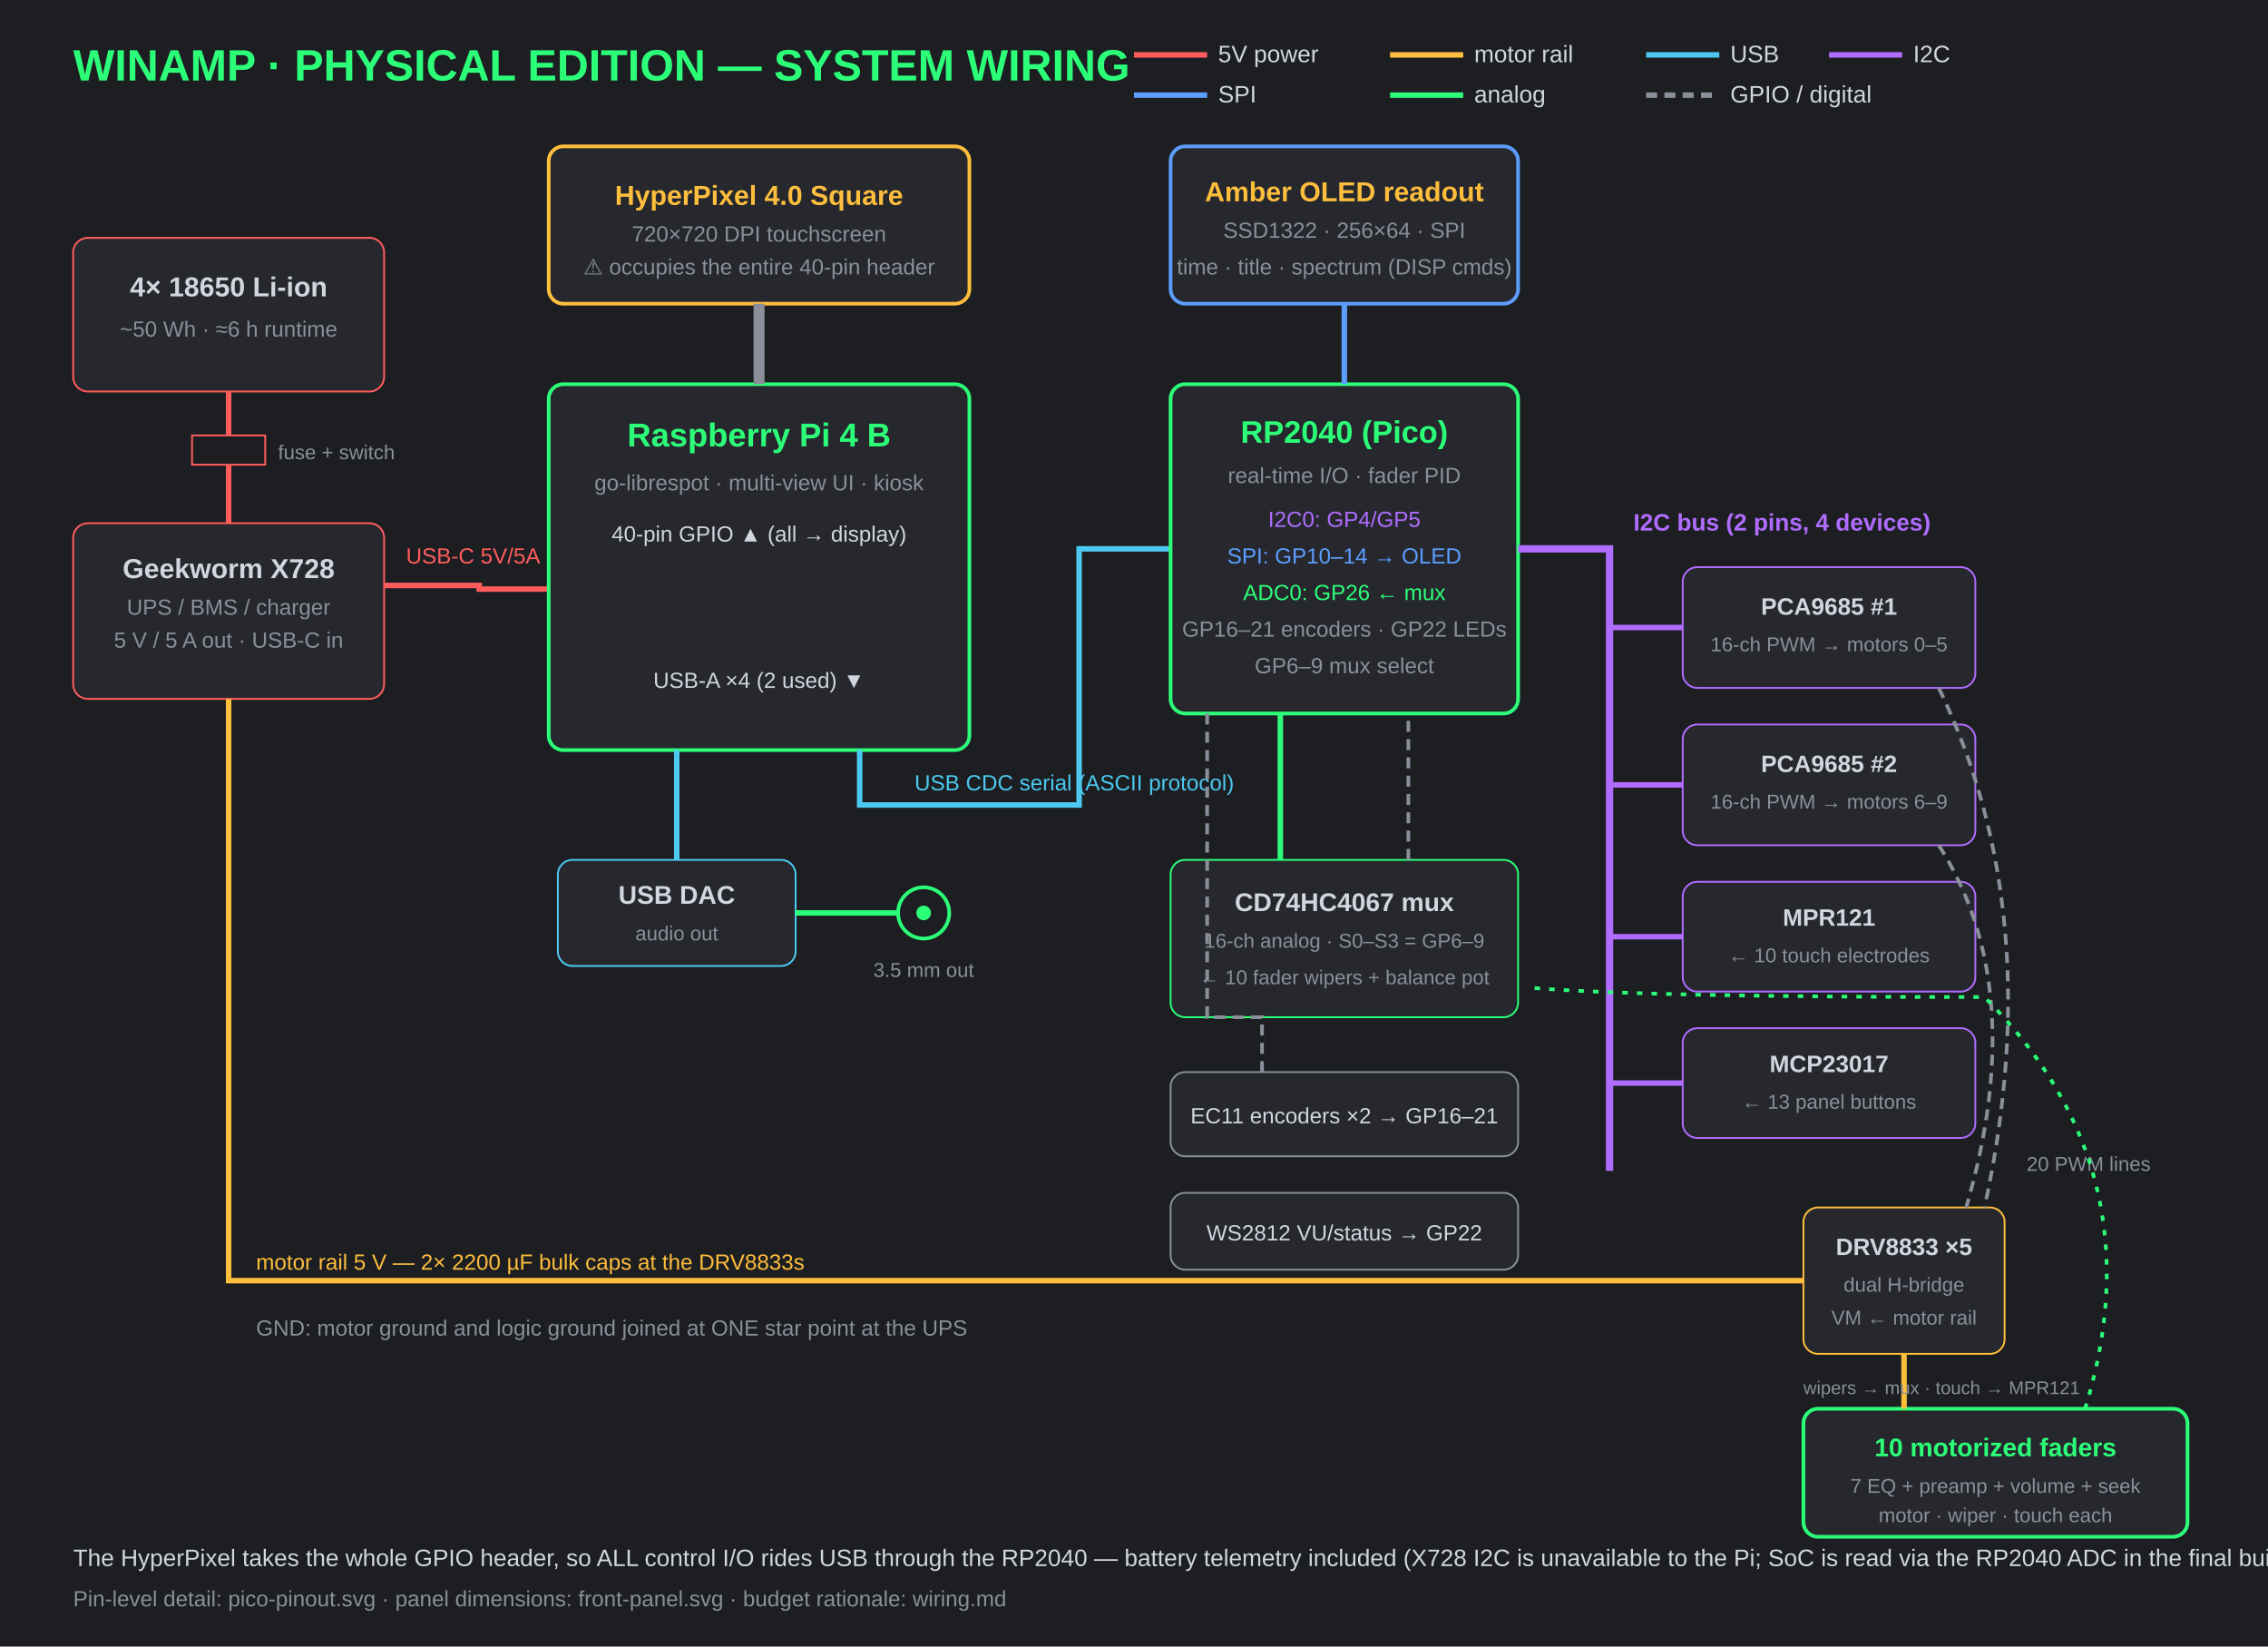
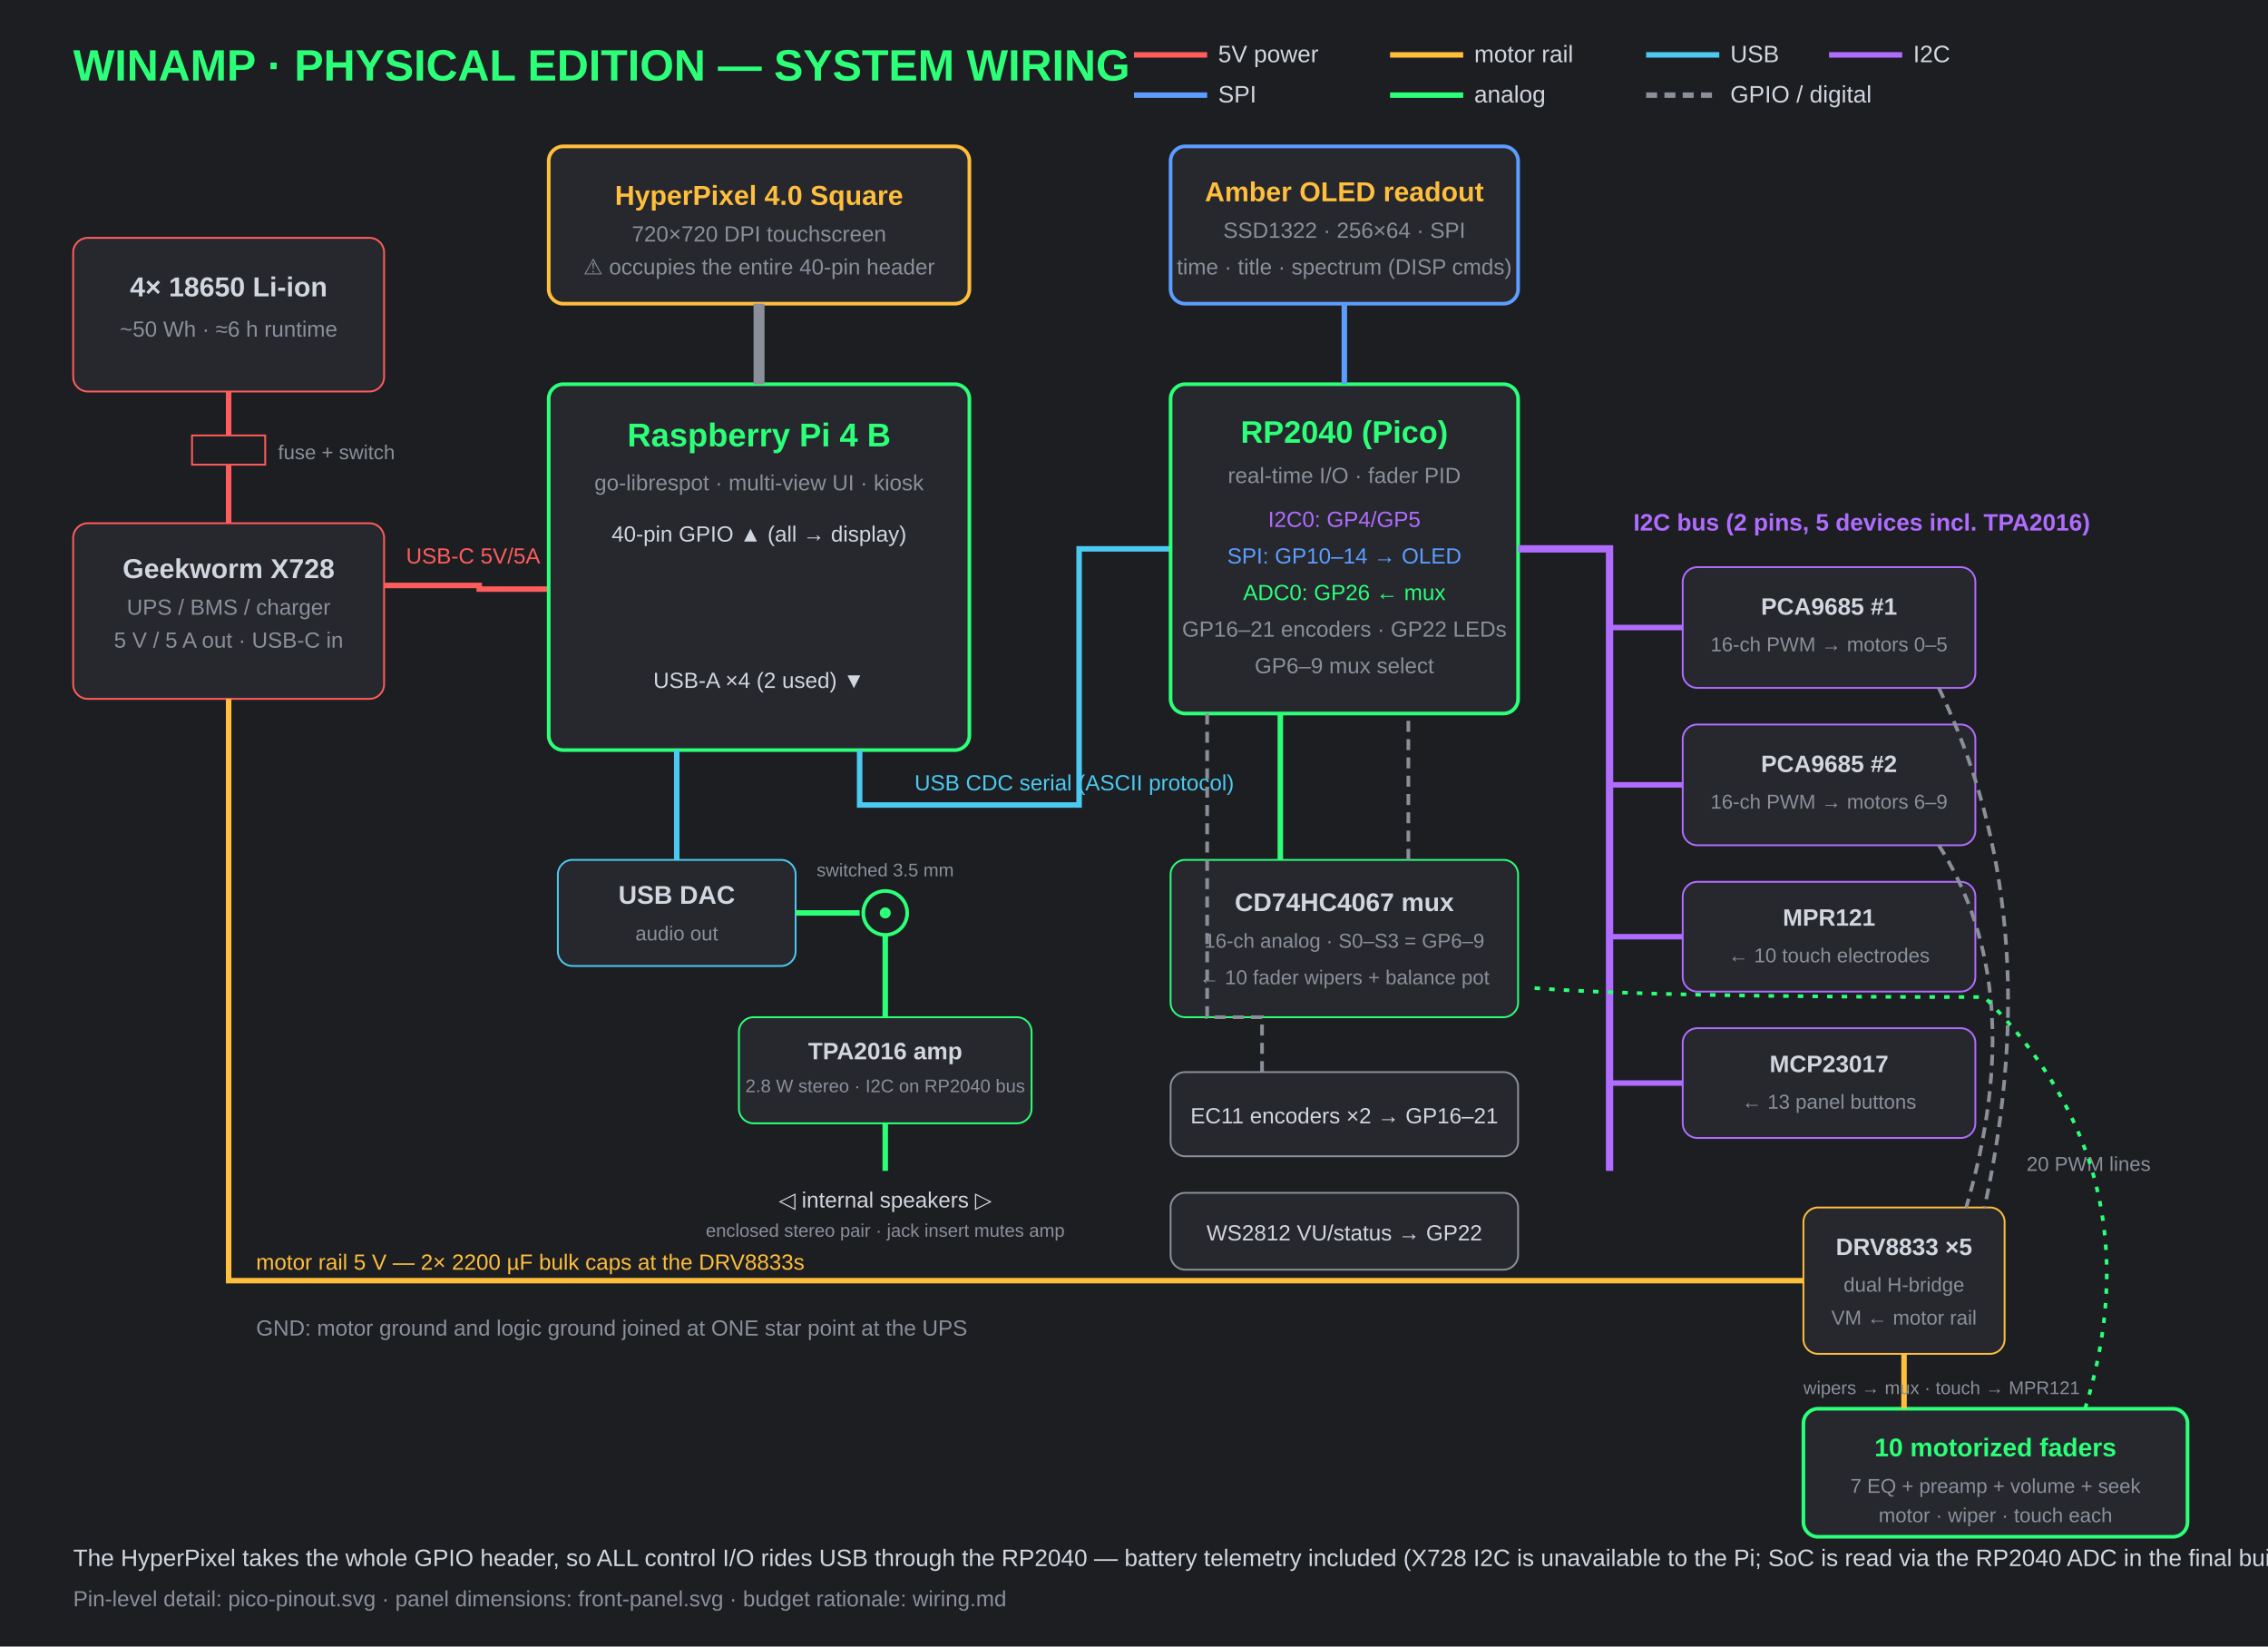
<svg xmlns="http://www.w3.org/2000/svg" viewBox="0 0 1240 900" font-family="Segoe UI, Arial, sans-serif">
  <rect width="1240" height="900" fill="#1c1e22" />
  <text x="40" y="44" fill="#2cff78" font-size="24" font-weight="bold">WINAMP · PHYSICAL EDITION — SYSTEM WIRING</text>
  <g font-size="13">
    <line x1="620" y1="30" x2="660" y2="30" stroke="#ff5c5c" stroke-width="3" />
    <text x="666" y="34" fill="#d2d6de">5V power</text>
    <line x1="760" y1="30" x2="800" y2="30" stroke="#ffbe3c" stroke-width="3" />
    <text x="806" y="34" fill="#d2d6de">motor rail</text>
    <line x1="900" y1="30" x2="940" y2="30" stroke="#4cc9f0" stroke-width="3" />
    <text x="946" y="34" fill="#d2d6de">USB</text>
    <line x1="1000" y1="30" x2="1040" y2="30" stroke="#b06cff" stroke-width="3" />
    <text x="1046" y="34" fill="#d2d6de">I2C</text>
    <line x1="620" y1="52" x2="660" y2="52" stroke="#5c9dff" stroke-width="3" />
    <text x="666" y="56" fill="#d2d6de">SPI</text>
    <line x1="760" y1="52" x2="800" y2="52" stroke="#2cff78" stroke-width="3" />
    <text x="806" y="56" fill="#d2d6de">analog</text>
    <line x1="900" y1="52" x2="940" y2="52" stroke="#8a8f99" stroke-width="3" stroke-dasharray="6 4" />
    <text x="946" y="56" fill="#d2d6de">GPIO / digital</text>
  </g>
  <rect x="40" y="130" width="170" height="84" rx="8" fill="#26282e" stroke="#ff5c5c" />
  <text x="125" y="162" fill="#d2d6de" font-size="15" text-anchor="middle" font-weight="bold">4× 18650 Li-ion</text>
  <text x="125" y="184" fill="#8a8f99" font-size="12" text-anchor="middle">~50 Wh · ≈6 h runtime</text>
  <line x1="125" y1="214" x2="125" y2="286" stroke="#ff5c5c" stroke-width="3" />
  <rect x="105" y="238" width="40" height="16" fill="#1c1e22" stroke="#ff5c5c" />
  <text x="152" y="251" fill="#8a8f99" font-size="11">fuse + switch</text>
  <rect x="40" y="286" width="170" height="96" rx="8" fill="#26282e" stroke="#ff5c5c" />
  <text x="125" y="316" fill="#d2d6de" font-size="15" text-anchor="middle" font-weight="bold">Geekworm X728</text>
  <text x="125" y="336" fill="#8a8f99" font-size="12" text-anchor="middle">UPS / BMS / charger</text>
  <text x="125" y="354" fill="#8a8f99" font-size="12" text-anchor="middle">5 V / 5 A out · USB-C in</text>
  <path d="M 210 320 H 262 V 322 H 300" fill="none" stroke="#ff5c5c" stroke-width="3" />
  <text x="222" y="308" fill="#ff5c5c" font-size="12">USB-C 5V/5A</text>
  <path d="M 125 382 V 700 H 986" fill="none" stroke="#ffbe3c" stroke-width="3" />
  <text x="140" y="694" fill="#ffbe3c" font-size="12">motor rail 5 V — 2× 2200 µF bulk caps at the DRV8833s</text>
  <text x="140" y="730" fill="#8a8f99" font-size="12">GND: motor ground and logic ground joined at ONE star point at the UPS</text>
  <rect x="300" y="210" width="230" height="200" rx="8" fill="#26282e" stroke="#2cff78" stroke-width="2" />
  <text x="415" y="244" fill="#2cff78" font-size="18" text-anchor="middle" font-weight="bold">Raspberry Pi 4 B</text>
  <text x="415" y="268" fill="#8a8f99" font-size="12" text-anchor="middle">go-librespot · multi-view UI · kiosk</text>
  <text x="415" y="296" fill="#d2d6de" font-size="12" text-anchor="middle">40-pin GPIO ▲ (all → display)</text>
  <text x="415" y="376" fill="#d2d6de" font-size="12" text-anchor="middle">USB-A ×4 (2 used) ▼</text>
  <rect x="300" y="80" width="230" height="86" rx="8" fill="#26282e" stroke="#ffbe3c" stroke-width="2" />
  <text x="415" y="112" fill="#ffbe3c" font-size="15" text-anchor="middle" font-weight="bold">HyperPixel 4.0 Square</text>
  <text x="415" y="132" fill="#8a8f99" font-size="12" text-anchor="middle">720×720 DPI touchscreen</text>
  <text x="415" y="150" fill="#8a8f99" font-size="12" text-anchor="middle">⚠ occupies the entire 40-pin header</text>
  <line x1="415" y1="166" x2="415" y2="210" stroke="#8a8f99" stroke-width="6" />
  <path d="M 370 410 V 470" fill="none" stroke="#4cc9f0" stroke-width="3" />
  <rect x="305" y="470" width="130" height="58" rx="8" fill="#26282e" stroke="#4cc9f0" />
  <text x="370" y="494" fill="#d2d6de" font-size="14" text-anchor="middle" font-weight="bold">USB DAC</text>
  <text x="370" y="514" fill="#8a8f99" font-size="11" text-anchor="middle">audio out</text>
-   <path d="M 435 499 H 490" fill="none" stroke="#2cff78" stroke-width="3" />
-   <circle cx="505" cy="499" r="14" fill="none" stroke="#2cff78" stroke-width="2" />
-   <circle cx="505" cy="499" r="4" fill="#2cff78" />
-   <text x="505" y="534" fill="#8a8f99" font-size="11" text-anchor="middle">3.5 mm out</text>
+   <path d="M 435 499 H 470" fill="none" stroke="#2cff78" stroke-width="3" />
+   <circle cx="484" cy="499" r="12" fill="none" stroke="#2cff78" stroke-width="2" />
+   <circle cx="484" cy="499" r="3" fill="#2cff78" />
+   <text x="484" y="479" fill="#8a8f99" font-size="10" text-anchor="middle">switched 3.5 mm</text>
+   <path d="M 484 511 V 556" fill="none" stroke="#2cff78" stroke-width="3" />
+   <rect x="404" y="556" width="160" height="58" rx="8" fill="#26282e" stroke="#2cff78" />
+   <text x="484" y="579" fill="#d2d6de" font-size="13" text-anchor="middle" font-weight="bold">TPA2016 amp</text>
+   <text x="484" y="597" fill="#8a8f99" font-size="10" text-anchor="middle">2.8 W stereo · I2C on RP2040 bus</text>
+   <path d="M 484 614 V 640" fill="none" stroke="#2cff78" stroke-width="3" />
+   <text x="484" y="660" fill="#d2d6de" font-size="12" text-anchor="middle">◁ internal speakers ▷</text>
+   <text x="484" y="676" fill="#8a8f99" font-size="10" text-anchor="middle">enclosed stereo pair · jack insert mutes amp</text>
  <path d="M 470 410 V 440 H 590 V 300 H 640" fill="none" stroke="#4cc9f0" stroke-width="3" />
  <text x="500" y="432" fill="#4cc9f0" font-size="12">USB CDC serial (ASCII protocol)</text>
  <rect x="640" y="210" width="190" height="180" rx="8" fill="#26282e" stroke="#2cff78" stroke-width="2" />
  <text x="735" y="242" fill="#2cff78" font-size="17" text-anchor="middle" font-weight="bold">RP2040 (Pico)</text>
  <text x="735" y="264" fill="#8a8f99" font-size="12" text-anchor="middle">real-time I/O · fader PID</text>
  <text x="735" y="288" fill="#b06cff" font-size="12" text-anchor="middle">I2C0: GP4/GP5</text>
  <text x="735" y="308" fill="#5c9dff" font-size="12" text-anchor="middle">SPI: GP10–14 → OLED</text>
  <text x="735" y="328" fill="#2cff78" font-size="12" text-anchor="middle">ADC0: GP26 ← mux</text>
  <text x="735" y="348" fill="#8a8f99" font-size="12" text-anchor="middle">GP16–21 encoders · GP22 LEDs</text>
  <text x="735" y="368" fill="#8a8f99" font-size="12" text-anchor="middle">GP6–9 mux select</text>
  <rect x="640" y="80" width="190" height="86" rx="8" fill="#26282e" stroke="#5c9dff" stroke-width="2" />
  <text x="735" y="110" fill="#ffbe3c" font-size="15" text-anchor="middle" font-weight="bold">Amber OLED readout</text>
  <text x="735" y="130" fill="#8a8f99" font-size="12" text-anchor="middle">SSD1322 · 256×64 · SPI</text>
  <text x="735" y="150" fill="#8a8f99" font-size="12" text-anchor="middle">time · title · spectrum (DISP cmds)</text>
  <line x1="735" y1="166" x2="735" y2="210" stroke="#5c9dff" stroke-width="3" />
  <rect x="640" y="470" width="190" height="86" rx="8" fill="#26282e" stroke="#2cff78" />
  <text x="735" y="498" fill="#d2d6de" font-size="14" text-anchor="middle" font-weight="bold">CD74HC4067 mux</text>
  <text x="735" y="518" fill="#8a8f99" font-size="11" text-anchor="middle">16-ch analog · S0–S3 = GP6–9</text>
  <text x="735" y="538" fill="#8a8f99" font-size="11" text-anchor="middle">← 10 fader wipers + balance pot</text>
  <path d="M 700 470 V 390" fill="none" stroke="#2cff78" stroke-width="3" />
  <path d="M 770 470 V 390" fill="none" stroke="#8a8f99" stroke-width="2" stroke-dasharray="6 4" />
  <rect x="640" y="586" width="190" height="46" rx="8" fill="#26282e" stroke="#8a8f99" />
  <text x="735" y="614" fill="#d2d6de" font-size="12" text-anchor="middle">EC11 encoders ×2 → GP16–21</text>
  <path d="M 690 586 V 556 H 660 V 390" fill="none" stroke="#8a8f99" stroke-width="2" stroke-dasharray="6 4" />
  <rect x="640" y="652" width="190" height="42" rx="8" fill="#26282e" stroke="#8a8f99" />
  <text x="735" y="678" fill="#d2d6de" font-size="12" text-anchor="middle">WS2812 VU/status → GP22</text>
  <path d="M 830 300 H 880 V 640" fill="none" stroke="#b06cff" stroke-width="4" />
-   <text x="893" y="290" fill="#b06cff" font-size="13" font-weight="bold">I2C bus (2 pins, 4 devices)</text>
+   <text x="893" y="290" fill="#b06cff" font-size="13" font-weight="bold">I2C bus (2 pins, 5 devices incl. TPA2016)</text>
  <rect x="920" y="310" width="160" height="66" rx="8" fill="#26282e" stroke="#b06cff" />
  <text x="1000" y="336" fill="#d2d6de" font-size="13" text-anchor="middle" font-weight="bold">PCA9685 #1</text>
  <text x="1000" y="356" fill="#8a8f99" font-size="11" text-anchor="middle">16-ch PWM → motors 0–5</text>
  <path d="M 880 343 H 920" fill="none" stroke="#b06cff" stroke-width="3" />
  <rect x="920" y="396" width="160" height="66" rx="8" fill="#26282e" stroke="#b06cff" />
  <text x="1000" y="422" fill="#d2d6de" font-size="13" text-anchor="middle" font-weight="bold">PCA9685 #2</text>
  <text x="1000" y="442" fill="#8a8f99" font-size="11" text-anchor="middle">16-ch PWM → motors 6–9</text>
  <path d="M 880 429 H 920" fill="none" stroke="#b06cff" stroke-width="3" />
  <rect x="920" y="482" width="160" height="60" rx="8" fill="#26282e" stroke="#b06cff" />
  <text x="1000" y="506" fill="#d2d6de" font-size="13" text-anchor="middle" font-weight="bold">MPR121</text>
  <text x="1000" y="526" fill="#8a8f99" font-size="11" text-anchor="middle">← 10 touch electrodes</text>
  <path d="M 880 512 H 920" fill="none" stroke="#b06cff" stroke-width="3" />
  <rect x="920" y="562" width="160" height="60" rx="8" fill="#26282e" stroke="#b06cff" />
  <text x="1000" y="586" fill="#d2d6de" font-size="13" text-anchor="middle" font-weight="bold">MCP23017</text>
  <text x="1000" y="606" fill="#8a8f99" font-size="11" text-anchor="middle">← 13 panel buttons</text>
  <path d="M 880 592 H 920" fill="none" stroke="#b06cff" stroke-width="3" />
  <rect x="986" y="660" width="110" height="80" rx="8" fill="#26282e" stroke="#ffbe3c" />
  <text x="1041" y="686" fill="#d2d6de" font-size="13" text-anchor="middle" font-weight="bold">DRV8833 ×5</text>
  <text x="1041" y="706" fill="#8a8f99" font-size="11" text-anchor="middle">dual H-bridge</text>
  <text x="1041" y="724" fill="#8a8f99" font-size="11" text-anchor="middle">VM ← motor rail</text>
  <path d="M 1000 376 V 400 M 1000 462 V 480" fill="none" stroke="none" />
  <path d="M 1060 376 Q 1120 500 1085 660" fill="none" stroke="#8a8f99" stroke-width="2" stroke-dasharray="6 4" />
  <path d="M 1060 462 Q 1110 540 1075 660" fill="none" stroke="#8a8f99" stroke-width="2" stroke-dasharray="6 4" />
  <text x="1108" y="640" fill="#8a8f99" font-size="11">20 PWM lines</text>
  <rect x="986" y="770" width="210" height="70" rx="8" fill="#26282e" stroke="#2cff78" stroke-width="2" />
  <text x="1091" y="796" fill="#2cff78" font-size="14" text-anchor="middle" font-weight="bold">10 motorized faders</text>
  <text x="1091" y="816" fill="#8a8f99" font-size="11" text-anchor="middle">7 EQ + preamp + volume + seek</text>
  <text x="1091" y="832" fill="#8a8f99" font-size="11" text-anchor="middle">motor · wiper · touch each</text>
  <path d="M 1041 740 V 770" fill="none" stroke="#ffbe3c" stroke-width="3" />
  <path d="M 1140 770 Q 1180 640 1085 545 Q 900 545 838 540" fill="none" stroke="#2cff78" stroke-width="2" stroke-dasharray="3 5" />
  <text x="986" y="762" fill="#8a8f99" font-size="10">wipers → mux · touch → MPR121</text>
  <text x="40" y="856" fill="#d2d6de" font-size="13">The HyperPixel takes the whole GPIO header, so ALL control I/O rides USB through the RP2040 — battery telemetry included (X728 I2C is unavailable to the Pi; SoC is read via the RP2040 ADC in the final build).</text>
  <text x="40" y="878" fill="#8a8f99" font-size="12">Pin-level detail: pico-pinout.svg · panel dimensions: front-panel.svg · budget rationale: wiring.md</text>
</svg>
